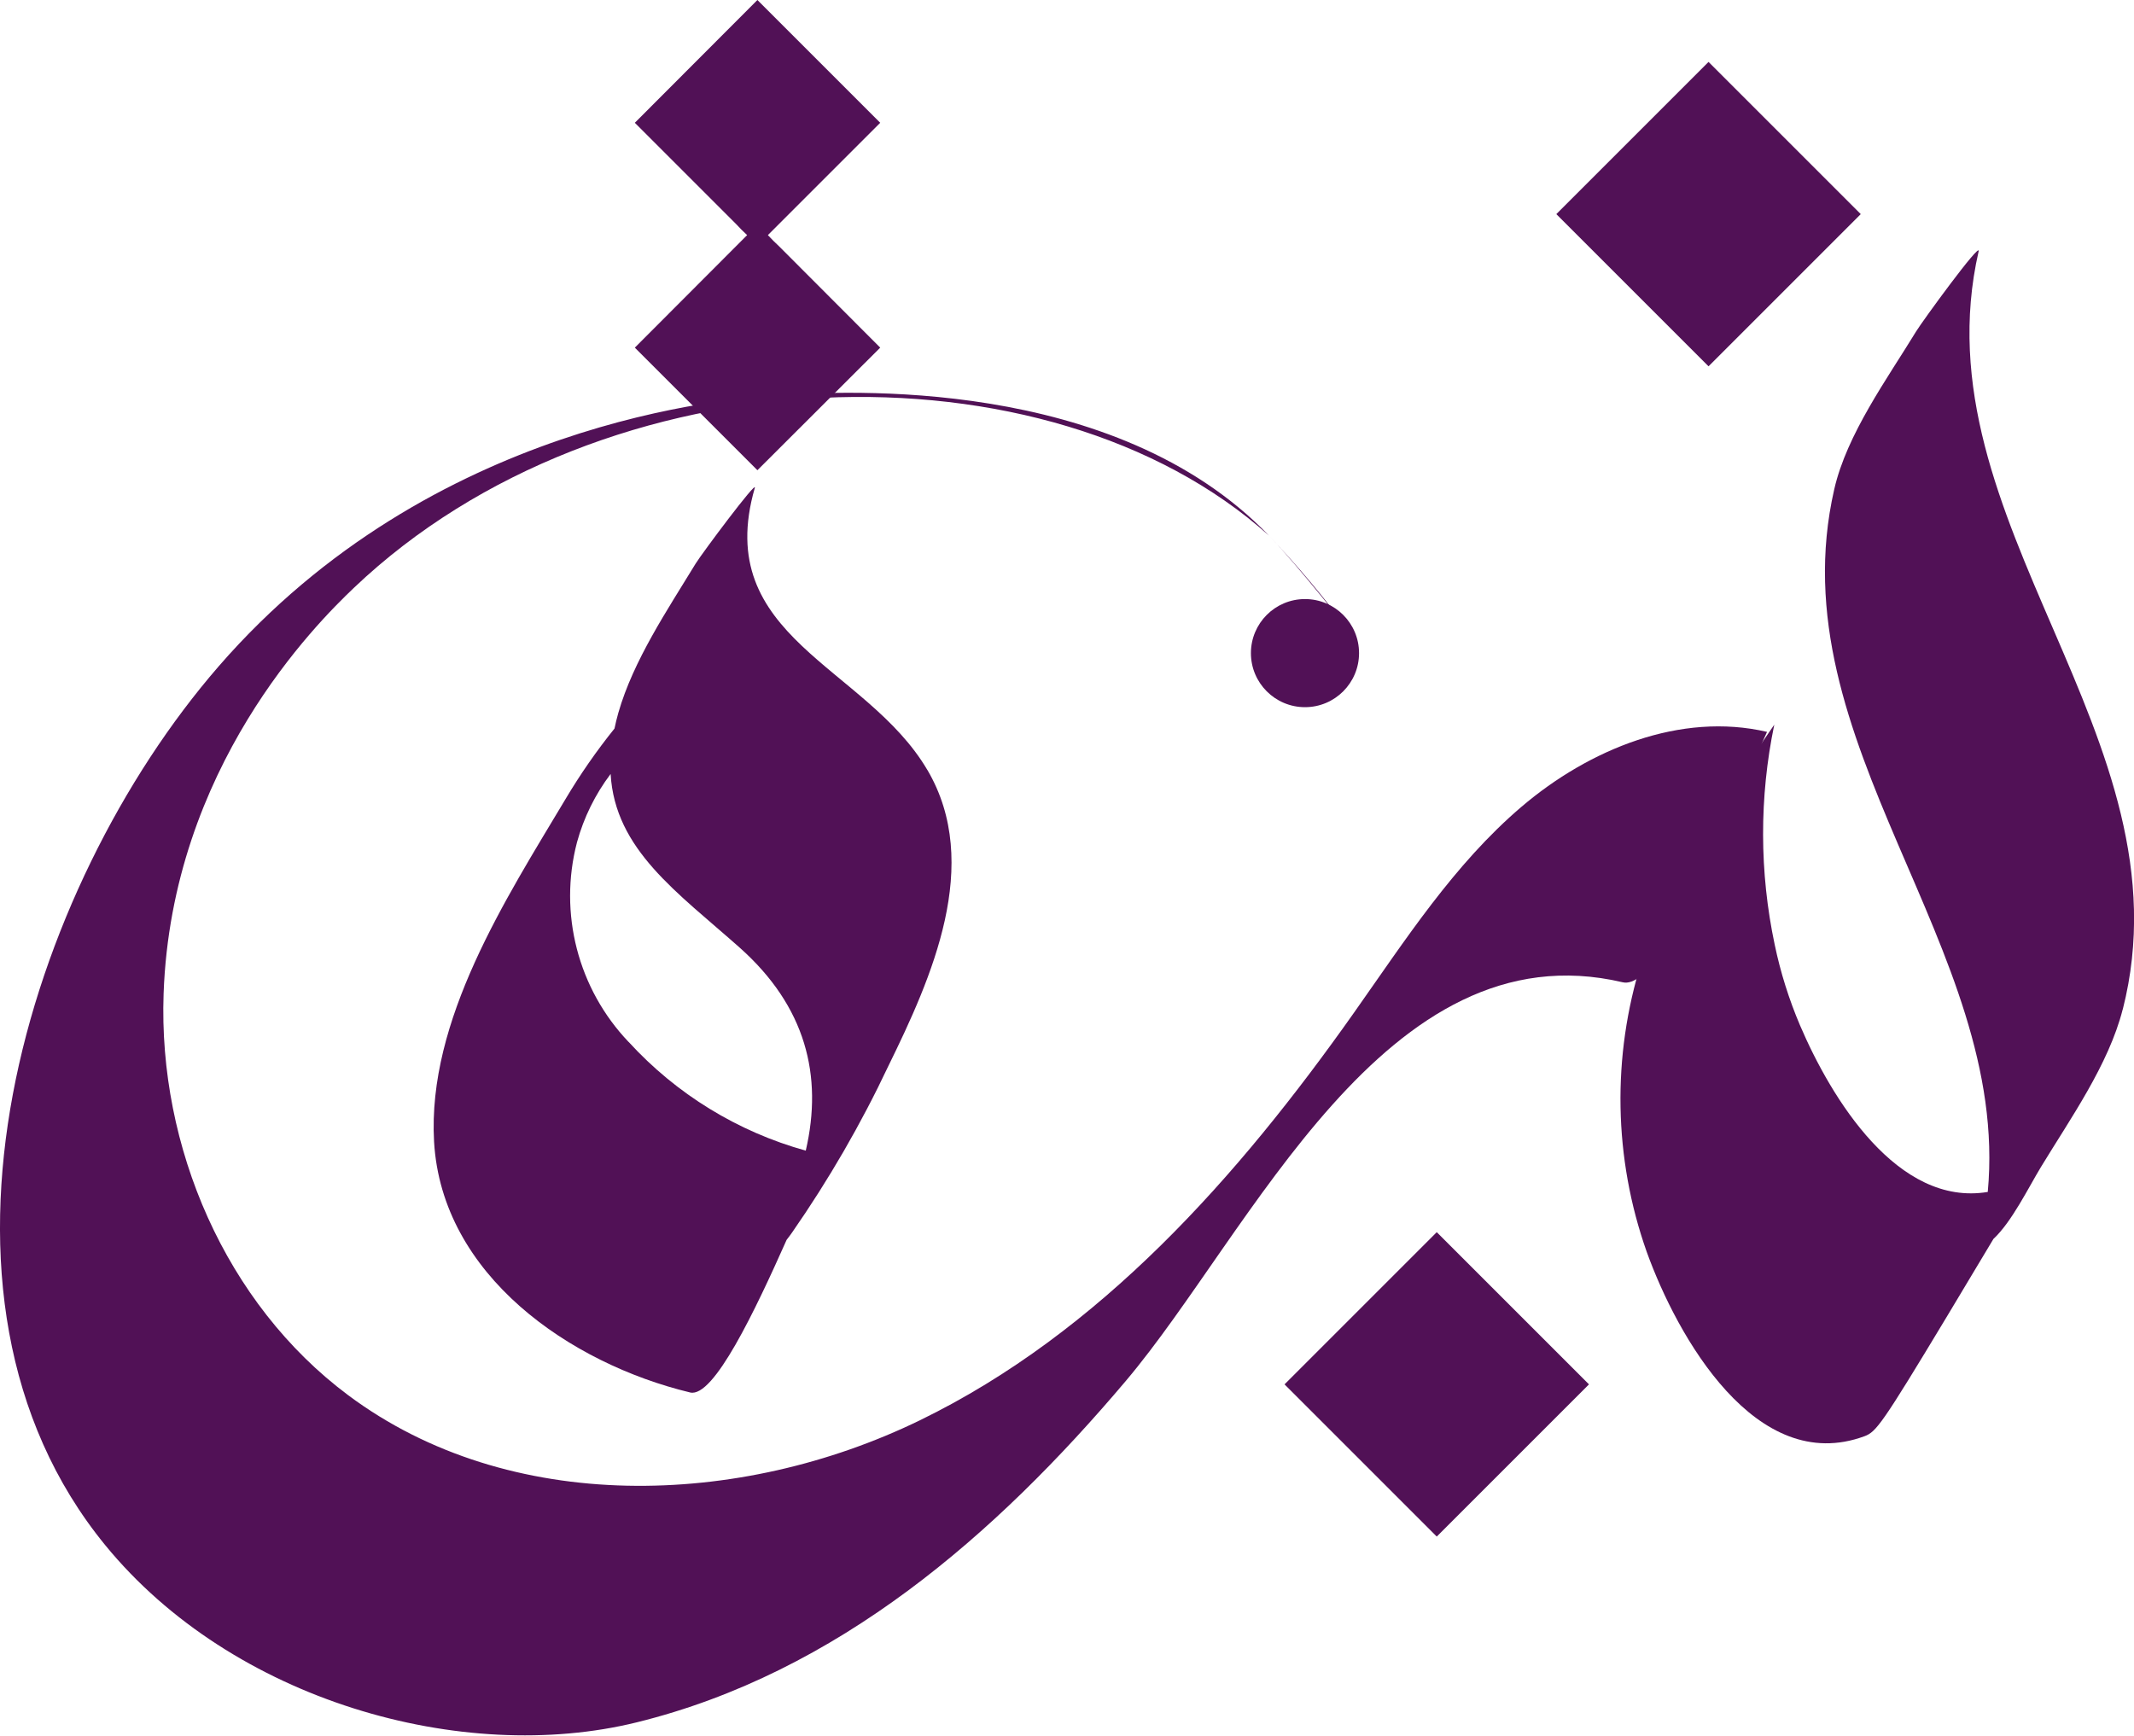
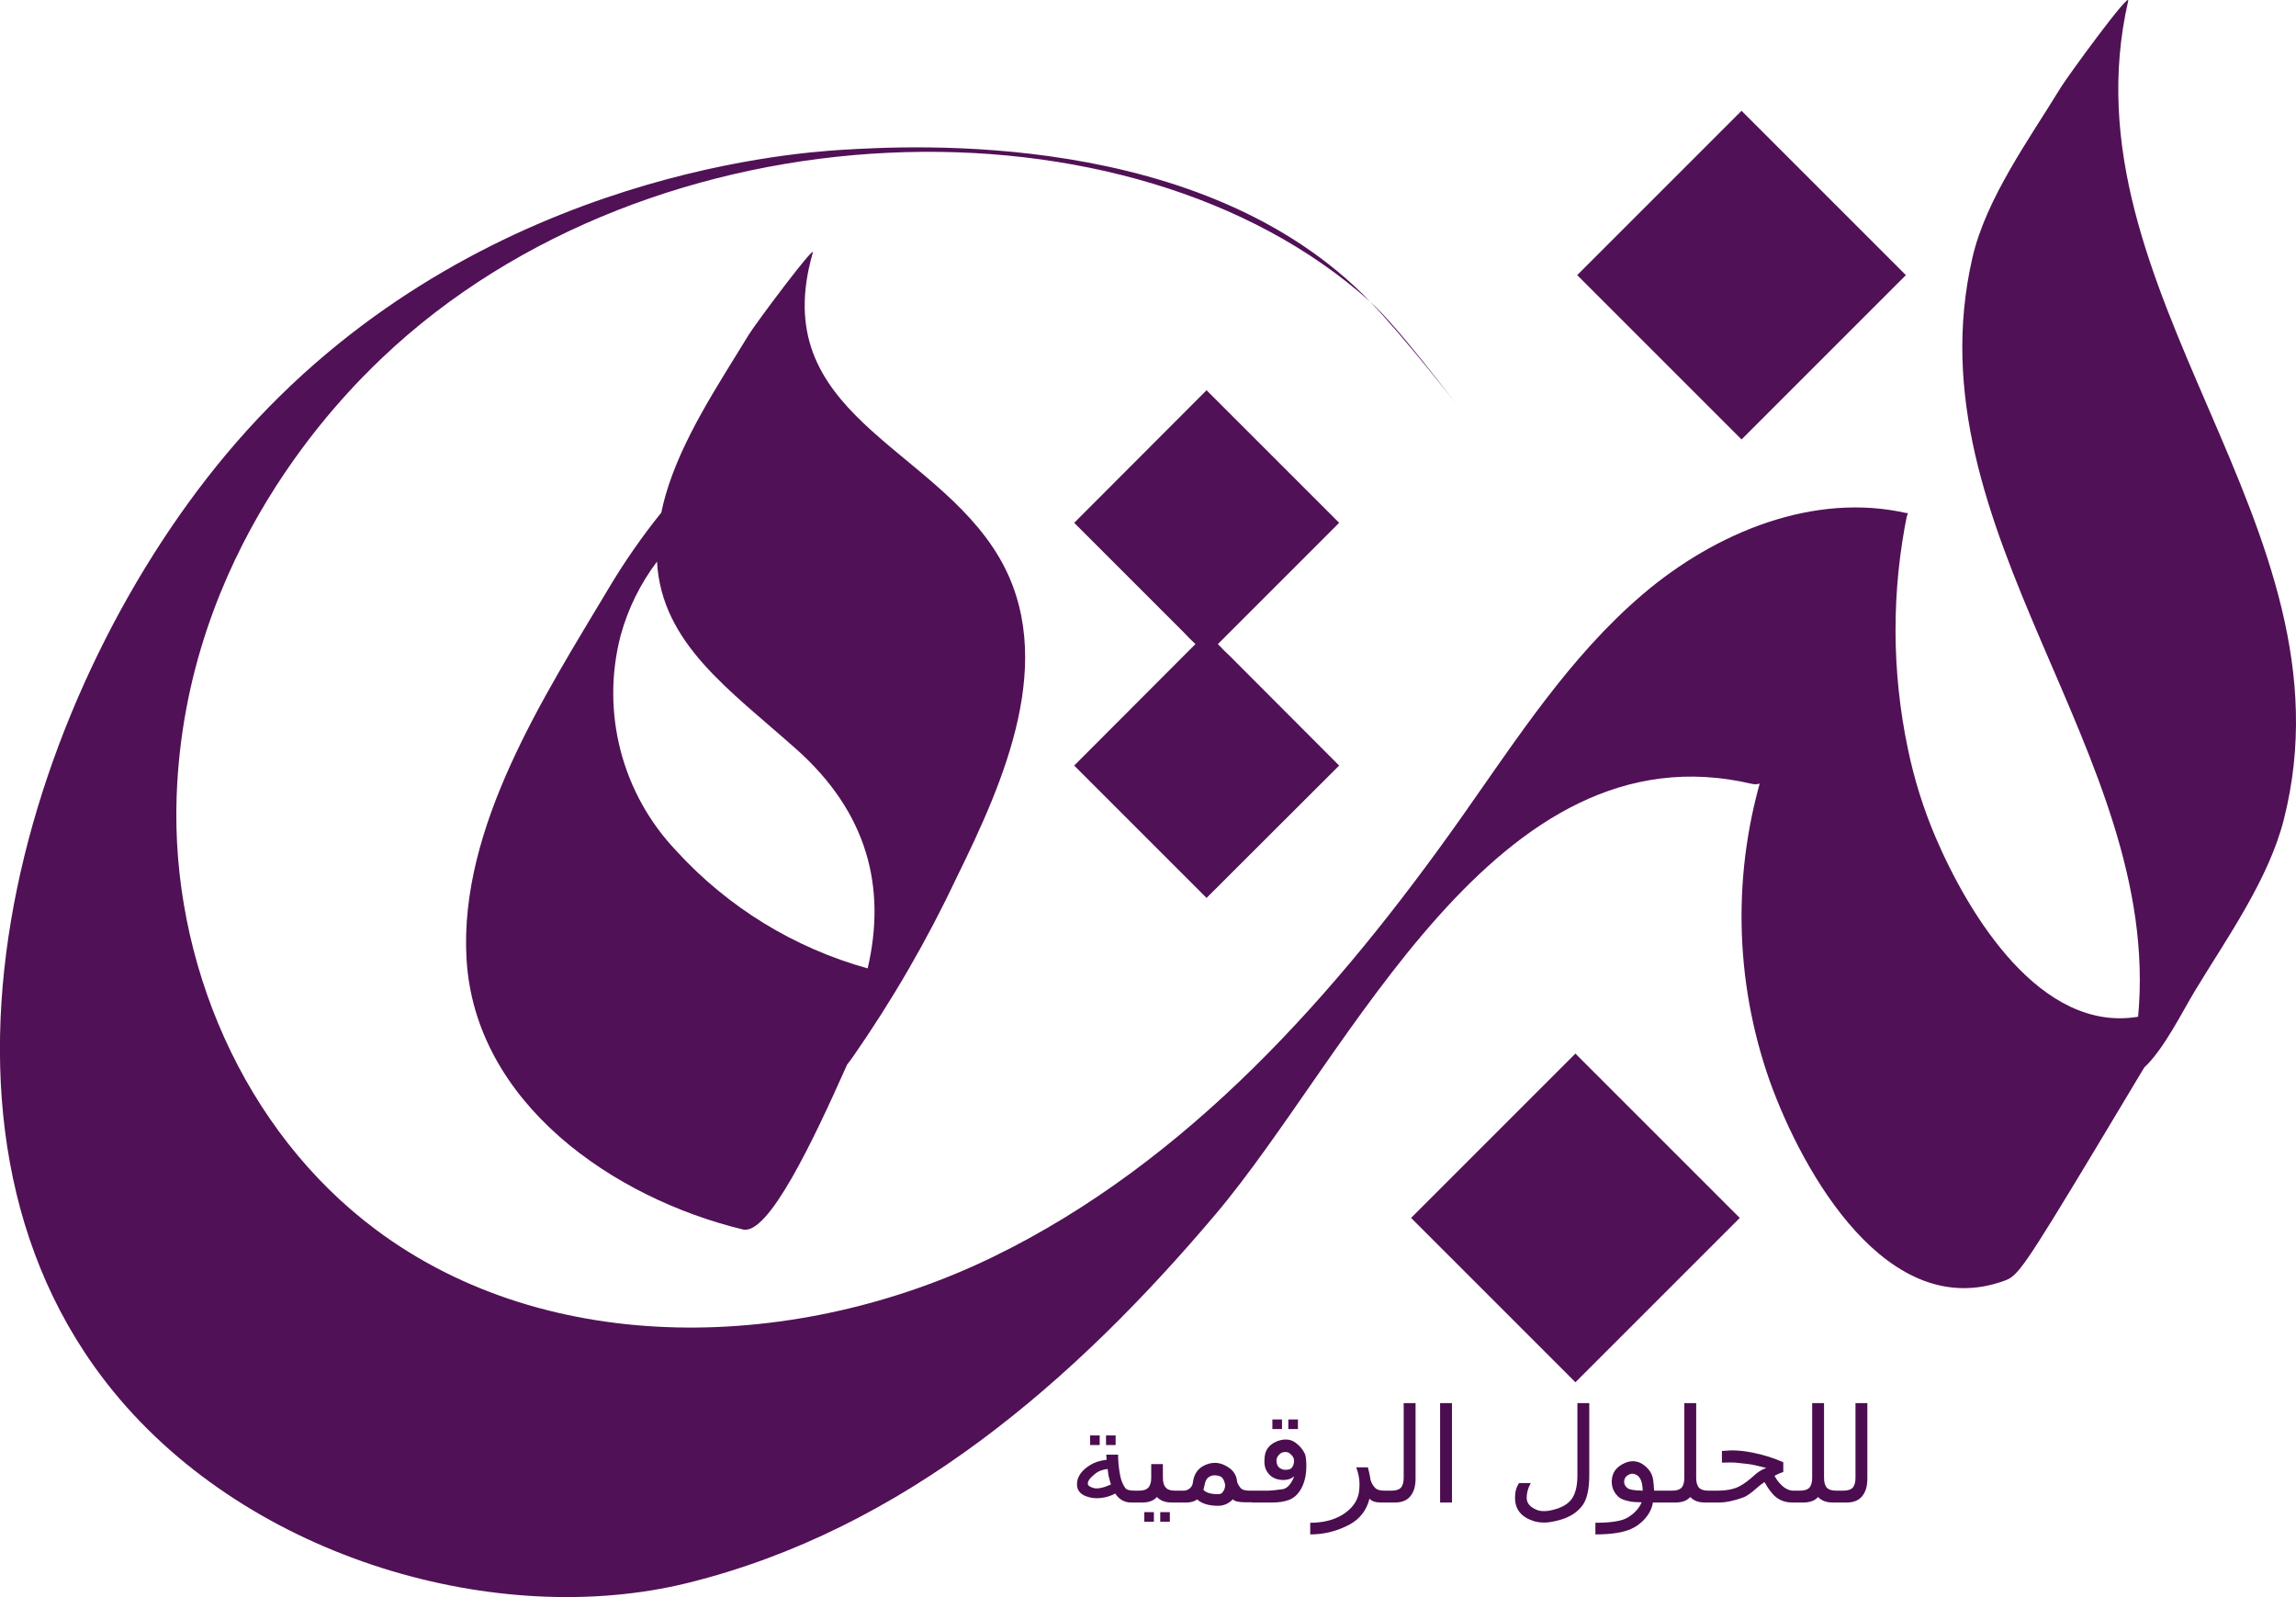
- <svg xmlns="http://www.w3.org/2000/svg" width="150" height="121.997" viewBox="0 0 150 121.997">
-   <g id="logo-ar" transform="translate(-1141.79 -924.021)">
-     <path id="Path_1" data-name="Path 1" d="M3134.337,1281.176c-.987,3.89-3.7,7.71-5.748,11.084-.87,1.434-2.057,3.867-3.338,5.054-.906,1.518-2.017,3.373-3.291,5.489-4.537,7.531-4.949,8.076-5.771,8.38-7.627,2.821-13.164-6.994-15.315-12.976a32.214,32.214,0,0,1-.364-20.369c1.182-3.917,4.176-8.479,5.736-11.084,1.416-2.363,2.688-4.272,3.6-5.591a37.7,37.7,0,0,0,.031,15.471,30.364,30.364,0,0,0,1.775,5.658c2.21,5.172,6.876,12.776,13.2,11.719,1.61-17.243-14.88-31.571-10.79-49.4.882-3.867,3.726-7.769,5.748-11.084.435-.717,4.572-6.394,4.4-5.642-4.36,19.041,15.01,34.121,10.132,53.292" transform="translate(-1843.341 -286.197)" fill="#511156" />
-     <path id="Path_2" data-name="Path 2" d="M1265.978,1417.174l.018-.037c-6.078-1.419-12.508,1.217-17.259,5.265s-8.18,9.385-11.78,14.484c-8.133,11.52-17.829,22.476-30.509,28.647s-28.876,6.672-40.179-1.761c-8.634-6.442-13.362-17.47-12.979-28.235.566-15.88,10.71-25.992,13.383-28.533,17.613-16.752,48.765-17.625,64.311-3.667a71.945,71.945,0,0,1,5.624,6.7c.007-.006-3.443-4.431-5.624-6.7-10.87-11.284-29.959-10.142-34.344-9.88-3.591.215-24.505,1.823-39.482,19.074-13.48,15.527-22.432,44.089-7.975,61.774,8.952,10.951,25.1,15.485,37.375,12.458,14.091-3.476,25.209-13.165,34.368-24,8.816-10.431,18.217-31.948,34.921-28.024,3.133.737,8.968-15.125,10.131-17.564" transform="translate(0 -441.665)" fill="#511156" />
-     <rect id="Rectangle_1" data-name="Rectangle 1" width="15.131" height="15.131" transform="translate(1261.884 928.374) rotate(45)" fill="#511156" />
-     <rect id="Rectangle_2" data-name="Rectangle 2" width="15.131" height="15.131" transform="translate(1242.78 1010.642) rotate(45)" fill="#511156" />
-     <path id="Path_3" data-name="Path 3" d="M2661.755,1652.152a3.8,3.8,0,1,1-3.8-3.8,3.8,3.8,0,0,1,3.8,3.8" transform="translate(-1424.437 -682.217)" fill="#511156" />
-     <path id="Path_4" data-name="Path 4" d="M1700.258,1530.9c-4.3-7.323-15.162-9.321-12.13-19.829.176-.611-3.714,4.6-4.161,5.325-1.975,3.244-4.373,6.794-5.43,10.484-.106.376-.2.752-.27,1.105a42.918,42.918,0,0,0-3.444,4.96c-4.2,7.029-9.72,15.527-9.239,24.084.541,9.4,9.568,15.6,18,17.631,1.657.4,4.584-5.795,6.782-10.731.117-.153.247-.317.376-.505a81.311,81.311,0,0,0,6.782-11.73c3.032-6.183,6.617-14.175,2.739-20.792m-21,19.123a14.891,14.891,0,0,1-3.632-14.046,14.2,14.2,0,0,1,2.363-4.8c.305,5.325,4.7,8.322,9.062,12.2,4.655,4.138,5.877,9.015,4.655,14.281a26.456,26.456,0,0,1-12.447-7.64" transform="translate(-493.283 -552.749)" fill="#511156" />
-     <path id="Path_5" data-name="Path 5" d="M1917.638,924.021l8.632,8.632-7.112,7.112-.4.4-.384.384.384.4.4.384,7.112,7.127-8.632,8.617-8.617-8.617,7.112-7.127.383-.384.4-.4-.4-.384-.383-.4-7.112-7.112Z" transform="translate(-722.609)" fill="#511156" />
-   </g>
+ <svg xmlns="http://www.w3.org/2000/svg" id="Group_2" data-name="Group 2" width="175.388" height="121.997" viewBox="0 0 175.388 121.997">
+   <path id="Path_9" data-name="Path 9" d="M3140.458,1290.428c-1.159,4.565-4.345,9.047-6.744,13.006-1.021,1.683-2.414,4.537-3.917,5.93-1.063,1.781-2.366,3.958-3.862,6.441-5.324,8.837-5.806,9.477-6.771,9.833-8.951,3.31-15.447-8.206-17.971-15.226a37.8,37.8,0,0,1-.427-23.9c1.387-4.6,4.9-9.949,6.73-13.006,1.661-2.773,3.154-5.013,4.225-6.561a44.231,44.231,0,0,0,.037,18.154,35.6,35.6,0,0,0,2.082,6.639c2.593,6.068,8.068,14.992,15.488,13.75,1.889-20.232-17.461-37.045-12.661-57.967,1.035-4.537,4.372-9.116,6.744-13.006.51-.841,5.365-7.5,5.158-6.62-5.116,22.343,17.613,40.037,11.889,62.532" transform="translate(-2966.001 -1227.816)" fill="#511156" />
+   <path id="Path_10" data-name="Path 10" d="M1287.51,1421.314l.021-.043c-7.132-1.665-14.677,1.428-20.251,6.178s-9.6,11.012-13.822,17c-9.543,13.517-20.92,26.373-35.8,33.614s-33.883,7.829-47.145-2.066c-10.131-7.558-15.679-20.5-15.229-33.13.664-18.633,12.568-30.5,15.7-33.48,20.667-19.657,57.22-20.681,75.461-4.3,2.171,1.949,6.59,7.863,6.6,7.856s-4.04-5.2-6.6-7.856c-12.755-13.241-35.153-11.9-40.3-11.592-4.214.252-28.754,2.139-46.327,22.381-15.818,18.22-26.321,51.734-9.358,72.485,10.5,12.85,29.454,18.17,43.855,14.618,16.534-4.079,29.58-15.448,40.327-28.163,10.344-12.239,21.376-37.487,40.976-32.883,3.676.864,10.523-17.747,11.887-20.61" transform="translate(-1141.79 -1382.051)" fill="#511156" />
+   <rect id="Rectangle_3" data-name="Rectangle 3" width="17.755" height="17.755" transform="translate(133.034 8.463) rotate(45)" fill="#511156" />
+   <rect id="Rectangle_4" data-name="Rectangle 4" width="17.755" height="17.755" transform="translate(120.344 80.487) rotate(45)" fill="#511156" />
+   <path id="Path_13" data-name="Path 13" d="M1706.275,1534.35c-5.048-8.592-17.791-10.937-14.233-23.267.207-.717-4.358,5.393-4.882,6.248-2.317,3.806-5.131,7.971-6.372,12.3-.124.441-.234.883-.317,1.3a50.371,50.371,0,0,0-4.041,5.82c-4.924,8.247-11.406,18.219-10.84,28.259.634,11.033,11.226,18.3,21.115,20.688,1.945.469,5.379-6.8,7.958-12.592.138-.179.29-.372.441-.593a95.407,95.407,0,0,0,7.958-13.764c3.558-7.254,7.765-16.633,3.214-24.4m-24.646,22.439a17.472,17.472,0,0,1-4.262-16.481,16.667,16.667,0,0,1,2.772-5.627c.358,6.248,5.517,9.765,10.633,14.316,5.461,4.855,6.9,10.578,5.461,16.757a31.044,31.044,0,0,1-14.605-8.965" transform="translate(-1629.954 -1491.775)" fill="#511156" />
+   <path id="Path_14" data-name="Path 14" d="M2359.131,1666.42l10.129,10.128-8.345,8.345-.468.468-.45.45.45.468.468.45,8.345,8.363-10.129,10.111-10.111-10.111,8.345-8.363.45-.45.468-.468-.468-.45-.45-.468-8.345-8.345Z" transform="translate(-2266.964 -1636.608)" fill="#511156" />
+   <text id="للحلول_الرقمية" data-name="للحلول الرقمية" transform="translate(111.98 114.782)" fill="#4c0d50" font-size="10" font-family="GESSTwoLight-Light, GE SS Two" font-weight="300">
+     <tspan x="-30.415" y="0">للحلول الرقمية</tspan>
+   </text>
</svg>
